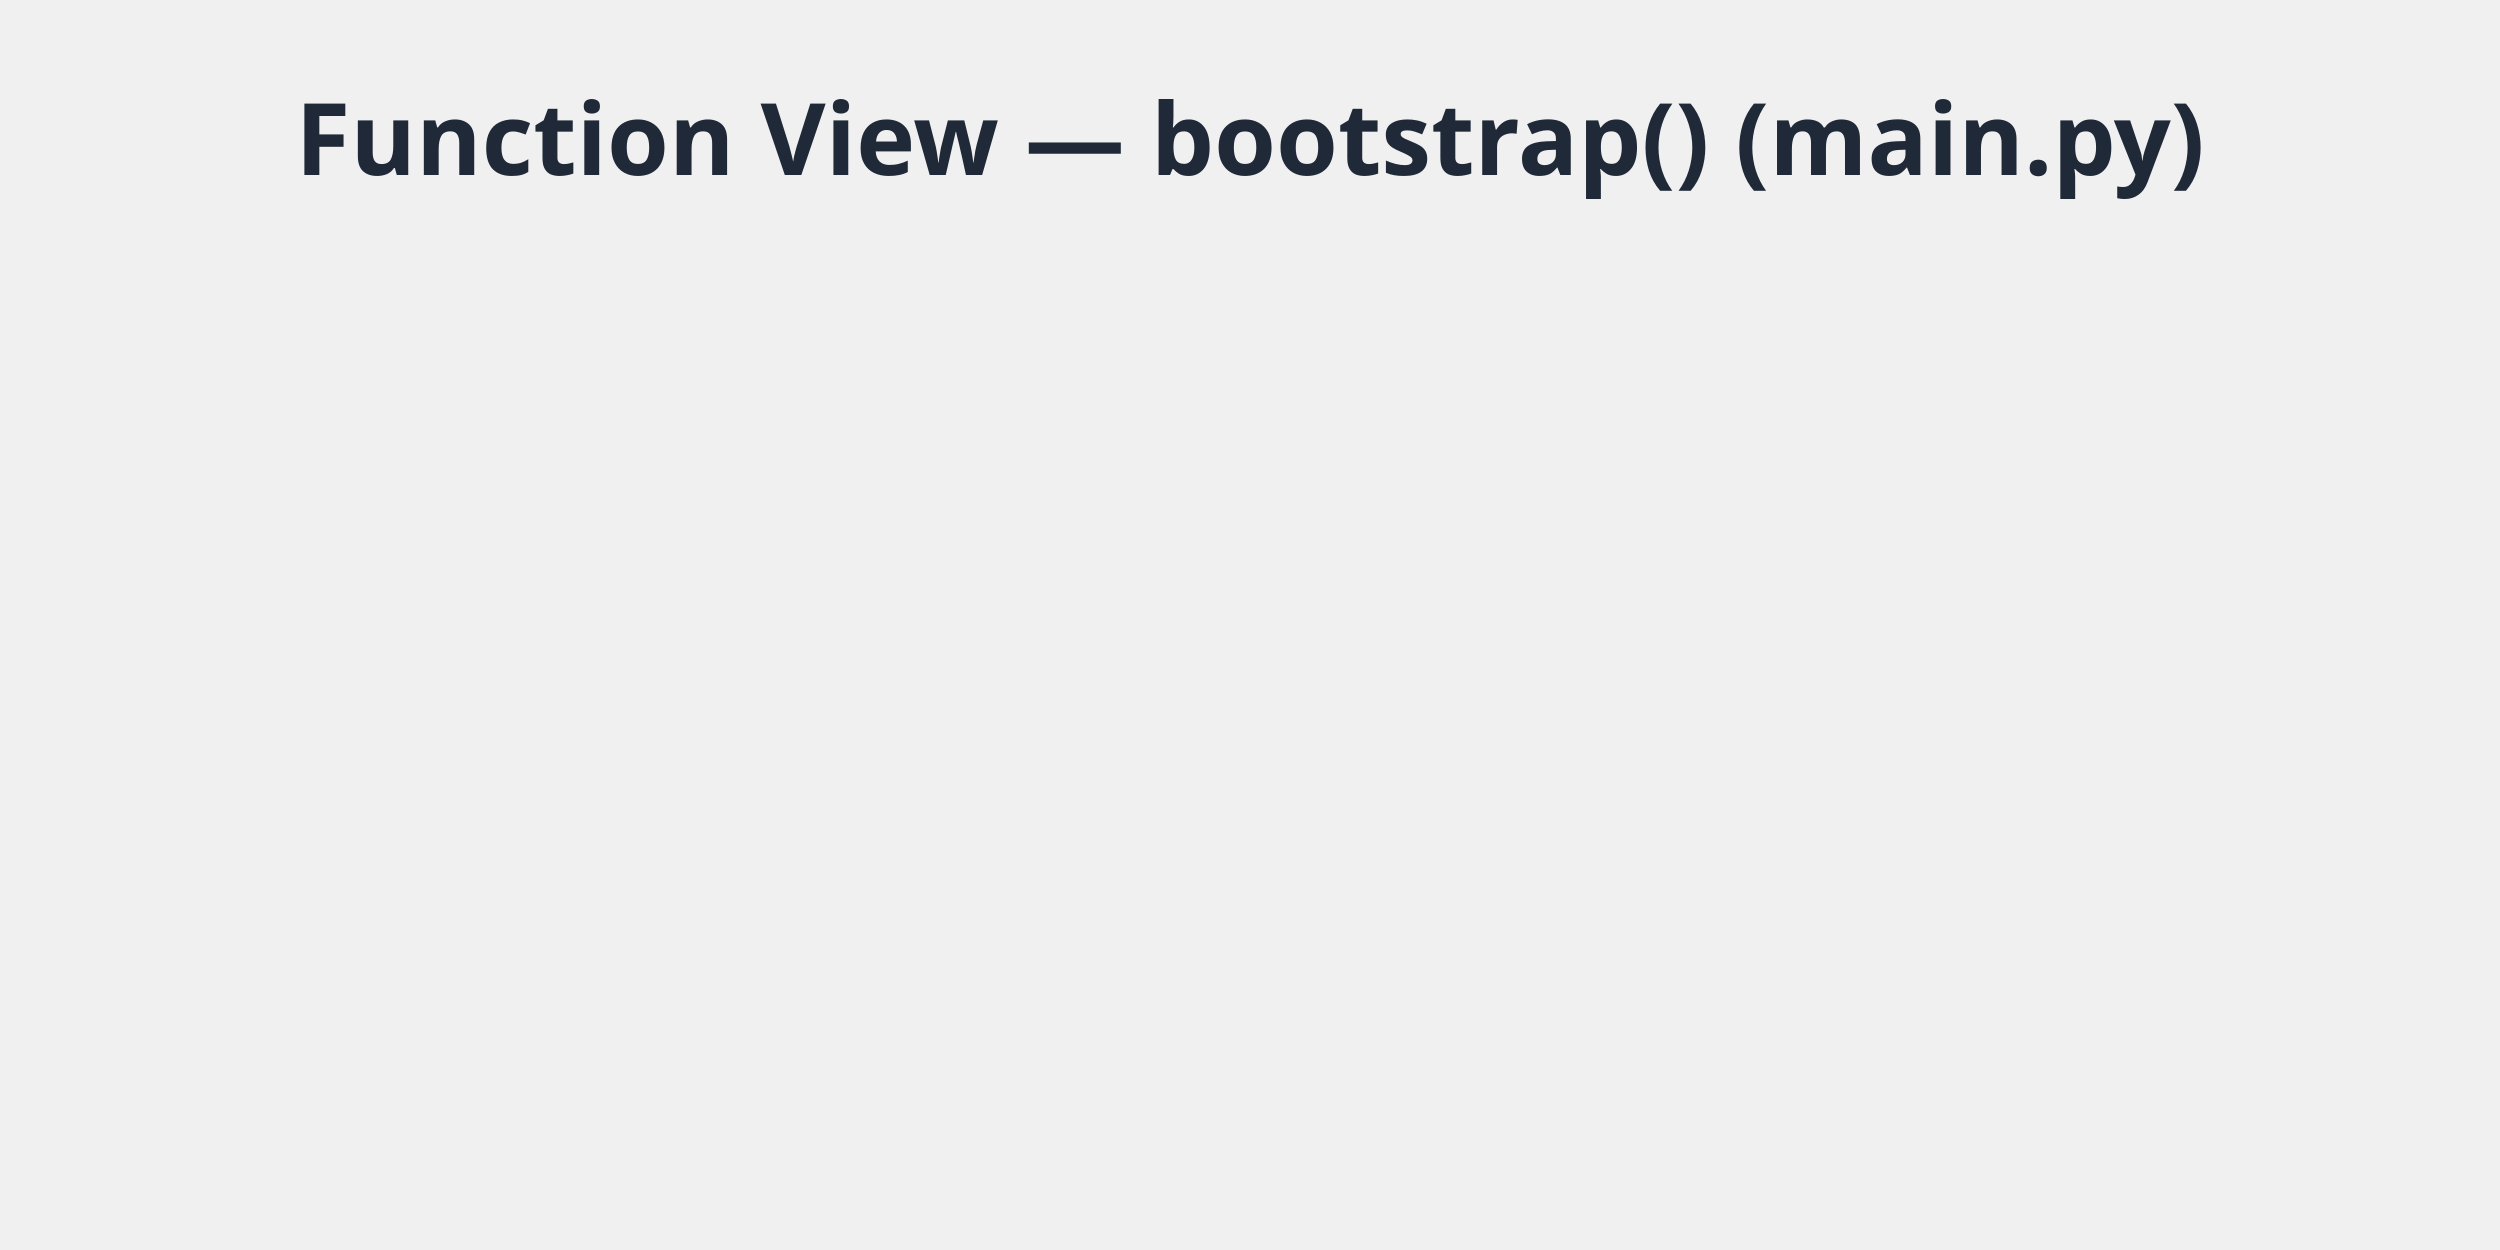
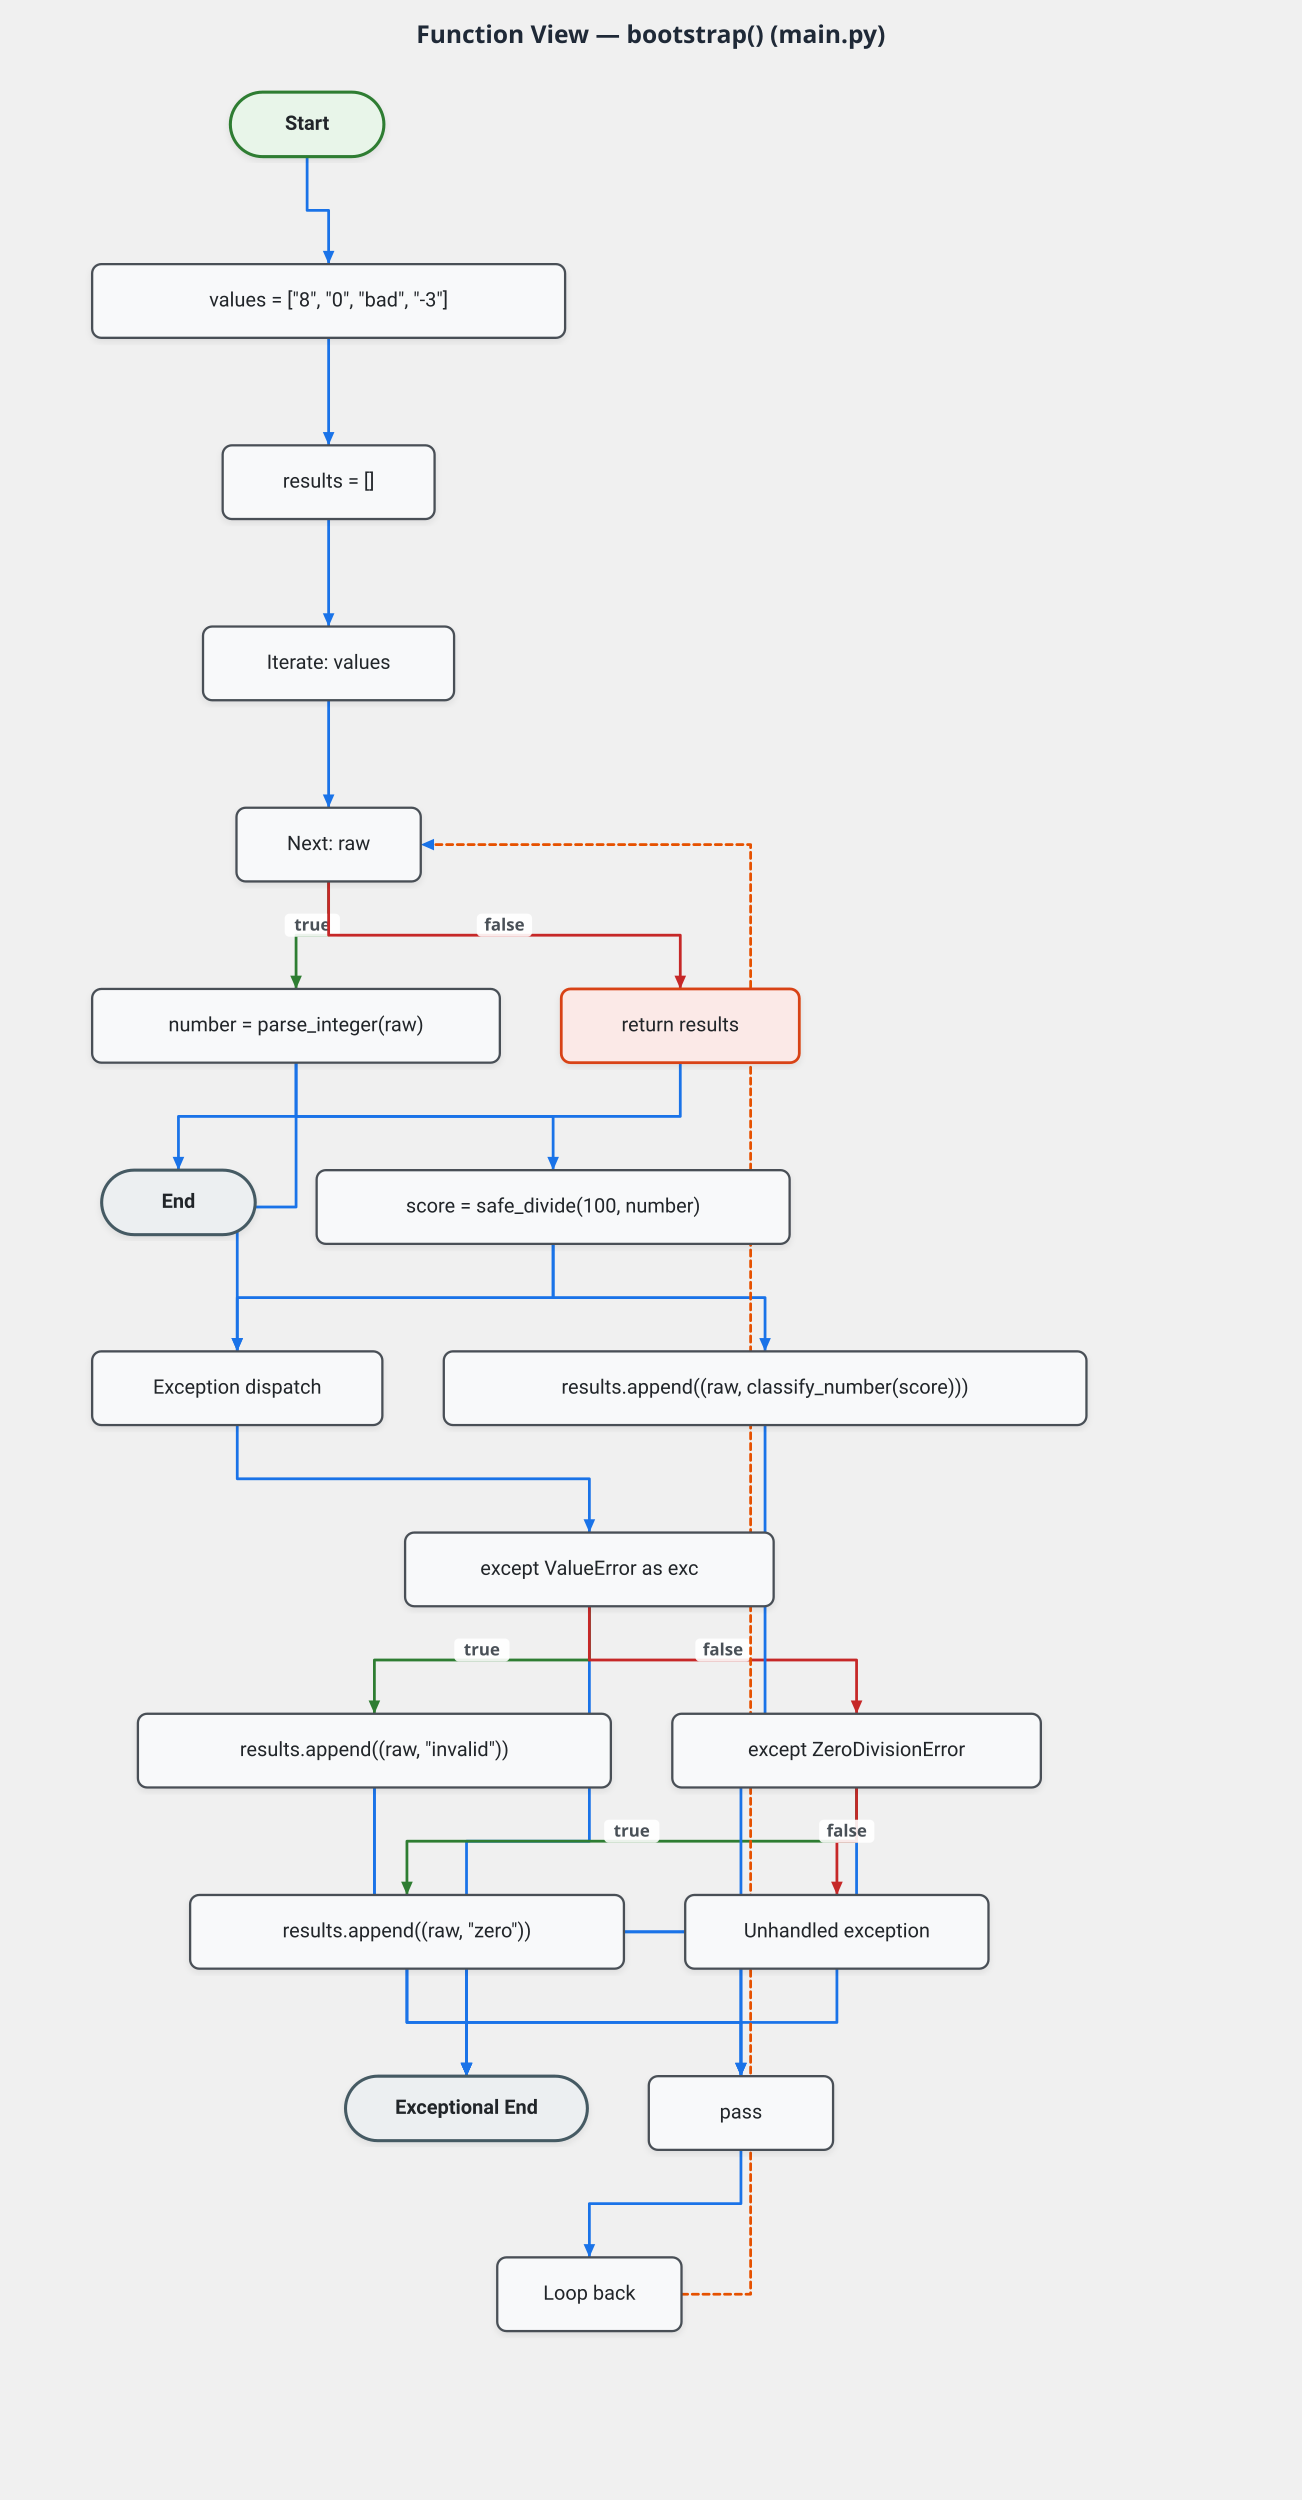
- <svg xmlns="http://www.w3.org/2000/svg" viewBox="0 0 400.0 200.0" width="400.0" height="200.0" class="flowbridge-diagram">
+ <svg xmlns="http://www.w3.org/2000/svg" viewBox="0 0 847.5 1628.0" width="847.5" height="1628.0" class="flowbridge-diagram">
  <defs>
    <marker id="arrow" viewBox="0 0 10 10" refX="8" refY="5" markerWidth="6" markerHeight="6" orient="auto-start-reverse">
      <path d="M 0 1.5 L 8 5 L 0 8.5 z" fill="#1a73e8" />
    </marker>
    <marker id="arrow-true" viewBox="0 0 10 10" refX="8" refY="5" markerWidth="6" markerHeight="6" orient="auto-start-reverse">
      <path d="M 0 1.5 L 8 5 L 0 8.5 z" fill="#2e7d32" />
    </marker>
    <marker id="arrow-false" viewBox="0 0 10 10" refX="8" refY="5" markerWidth="6" markerHeight="6" orient="auto-start-reverse">
      <path d="M 0 1.5 L 8 5 L 0 8.5 z" fill="#c62828" />
    </marker>
    <filter id="nodeShadow" x="-5%" y="-5%" width="110%" height="115%">
      <feDropShadow dx="0" dy="2" stdDeviation="2" flood-opacity="0.08" />
    </filter>
  </defs>
  <style>
    .node-text { font-family: -apple-system, BlinkMacSystemFont, "Segoe UI", Roboto, monospace; font-size: 13px; text-anchor: middle; dominant-baseline: middle; fill: #212529; }
    .node-subtext { font-family: sans-serif; font-size: 11px; fill: #6c757d; text-anchor: middle; }
    .edge-line { fill: none; stroke: #1a73e8; stroke-width: 1.8; stroke-linecap: round; stroke-linejoin: round; }
    .edge-true { stroke: #2e7d32; }
    .edge-false { stroke: #c62828; }
    .edge-back { stroke: #e65100; stroke-dasharray: 4,3; }
    .edge-label { font-family: sans-serif; font-size: 11px; font-weight: 600; fill: #495057; text-anchor: middle; }
    .clickable { cursor: pointer; transition: transform 0.15s, filter 0.15s; }
    .clickable:hover { filter: brightness(0.95); }
  </style>
-   <text x="200.0" y="28" font-family="sans-serif" font-size="16" font-weight="bold" text-anchor="middle" fill="#1f2937">Function View — bootstrap() (main.py)</text>
+   <text x="423.8" y="28" font-family="sans-serif" font-size="16" font-weight="bold" text-anchor="middle" fill="#1f2937">Function View — bootstrap() (main.py)</text>
+   <path d="M 200.0 102.0 L 200.0 137.0 L 214.0 137.0 L 214.0 172.0" class="edge-line" marker-end="url(#arrow)" />
+   <path d="M 214.0 220.0 L 214.0 290.0" class="edge-line" marker-end="url(#arrow)" />
+   <path d="M 214.0 338.0 L 214.0 408.0" class="edge-line" marker-end="url(#arrow)" />
+   <path d="M 214.0 456.0 L 214.0 526.0" class="edge-line" marker-end="url(#arrow)" />
+   <path d="M 214.0 574.0 L 214.0 609.0 L 192.8 609.0 L 192.8 644.0" class="edge-line edge-true" marker-end="url(#arrow-true)" />
+   <rect x="185.4" y="595.0" width="36" height="15" fill="#ffffff" rx="3" opacity="0.9" />
+   <text x="203.4" y="606.0" class="edge-label">true</text>
+   <path d="M 192.8 692.0 L 192.8 786.0 L 154.5 786.0 L 154.5 880.0" class="edge-line" marker-end="url(#arrow)" />
+   <path d="M 154.5 928.0 L 154.5 963.0 L 383.8 963.0 L 383.8 998.0" class="edge-line" marker-end="url(#arrow)" />
+   <path d="M 383.8 1046.0 L 383.8 1199.0 L 303.8 1199.0 L 303.8 1352.0" class="edge-line" marker-end="url(#arrow)" />
+   <path d="M 383.8 1046.0 L 383.8 1081.0 L 243.8 1081.0 L 243.8 1116.0" class="edge-line edge-true" marker-end="url(#arrow-true)" />
+   <rect x="295.8" y="1067.0" width="36" height="15" fill="#ffffff" rx="3" opacity="0.9" />
+   <text x="313.8" y="1078.0" class="edge-label">true</text>
+   <path d="M 243.8 1164.0 L 243.8 1258.0 L 303.8 1258.0 L 303.8 1352.0" class="edge-line" marker-end="url(#arrow)" />
+   <path d="M 243.8 1164.0 L 243.8 1258.0 L 482.5 1258.0 L 482.5 1352.0" class="edge-line" marker-end="url(#arrow)" />
+   <path d="M 482.5 1400.0 L 482.5 1435.0 L 383.8 1435.0 L 383.8 1470.0" class="edge-line" marker-end="url(#arrow)" />
+   <path d="M 383.8 1046.0 L 383.8 1081.0 L 557.8 1081.0 L 557.8 1116.0" class="edge-line edge-false" marker-end="url(#arrow-false)" />
+   <rect x="452.8" y="1067.0" width="36" height="15" fill="#ffffff" rx="3" opacity="0.9" />
+   <text x="470.8" y="1078.0" class="edge-label">false</text>
+   <path d="M 557.8 1164.0 L 557.8 1258.0 L 303.8 1258.0 L 303.8 1352.0" class="edge-line" marker-end="url(#arrow)" />
+   <path d="M 557.8 1164.0 L 557.8 1199.0 L 265.0 1199.0 L 265.0 1234.0" class="edge-line edge-true" marker-end="url(#arrow-true)" />
+   <rect x="393.4" y="1185.0" width="36" height="15" fill="#ffffff" rx="3" opacity="0.9" />
+   <text x="411.4" y="1196.0" class="edge-label">true</text>
+   <path d="M 265.0 1282.0 L 265.0 1317.0 L 303.8 1317.0 L 303.8 1352.0" class="edge-line" marker-end="url(#arrow)" />
+   <path d="M 265.0 1282.0 L 265.0 1317.0 L 482.5 1317.0 L 482.5 1352.0" class="edge-line" marker-end="url(#arrow)" />
+   <path d="M 557.8 1164.0 L 557.8 1199.0 L 545.0 1199.0 L 545.0 1234.0" class="edge-line edge-false" marker-end="url(#arrow-false)" />
+   <rect x="533.4" y="1185.0" width="36" height="15" fill="#ffffff" rx="3" opacity="0.9" />
+   <text x="551.4" y="1196.0" class="edge-label">false</text>
+   <path d="M 545.0 1282.0 L 545.0 1317.0 L 303.8 1317.0 L 303.8 1352.0" class="edge-line" marker-end="url(#arrow)" />
+   <path d="M 192.8 692.0 L 192.8 727.0 L 360.2 727.0 L 360.2 762.0" class="edge-line" marker-end="url(#arrow)" />
+   <path d="M 360.2 810.0 L 360.2 845.0 L 154.5 845.0 L 154.5 880.0" class="edge-line" marker-end="url(#arrow)" />
+   <path d="M 360.2 810.0 L 360.2 845.0 L 498.2 845.0 L 498.2 880.0" class="edge-line" marker-end="url(#arrow)" />
+   <path d="M 498.2 928.0 L 498.2 1140.0 L 482.5 1140.0 L 482.5 1352.0" class="edge-line" marker-end="url(#arrow)" />
+   <path d="M 214.0 574.0 L 214.0 609.0 L 443.0 609.0 L 443.0 644.0" class="edge-line edge-false" marker-end="url(#arrow-false)" />
+   <rect x="310.5" y="595.0" width="36" height="15" fill="#ffffff" rx="3" opacity="0.9" />
+   <text x="328.5" y="606.0" class="edge-label">false</text>
+   <path d="M 443.0 692.0 L 443.0 727.0 L 116.2 727.0 L 116.2 762.0" class="edge-line" marker-end="url(#arrow)" />
+   <path d="M 443.8 1494.0 L 488.8 1494.0 L 488.8 550.0 L 274.0 550.0" class="edge-line edge-back" marker-end="url(#arrow)" />
+   <g id="fb1_WyIxZDQ4MmZiZS05Y2M2LTRhYzItOWFhOS03MGZhZTg5OTMzMGQiLDEsIm5vZGUiLCJmYjFfV3lJeFpEUTRNbVppWlMwNVkyTTJMVFJoWXpJdE9XRmhPUzAzTUdaaFpUZzVPVE16TUdRaUxERXNJbWR5WVhCb0lpd2lablZ1WTNScGIyNGlMQ0l4Tm1aaFlqUTJZaTB4WkdZM0xUUTVNV010WWpkbFpDMDVOVFpqTWpoaU5qZGpNbU1pTERFeExEQXNJbUp2YjNSemRISmhjQ0pkIiwwXQ" data-node-id="fb1_WyIxZDQ4MmZiZS05Y2M2LTRhYzItOWFhOS03MGZhZTg5OTMzMGQiLDEsIm5vZGUiLCJmYjFfV3lJeFpEUTRNbVppWlMwNVkyTTJMVFJoWXpJdE9XRmhPUzAzTUdaaFpUZzVPVE16TUdRaUxERXNJbWR5WVhCb0lpd2lablZ1WTNScGIyNGlMQ0l4Tm1aaFlqUTJZaTB4WkdZM0xUUTVNV010WWpkbFpDMDVOVFpqTWpoaU5qZGpNbU1pTERFeExEQXNJbUp2YjNSemRISmhjQ0pkIiwwXQ">
+     <rect x="150.0" y="60.0" width="100.0" height="42.0" rx="21.0" fill="#e8f5e9" stroke="#2e7d32" stroke-width="2" filter="url(#nodeShadow)" />
+     <text x="200.0" y="81.0" class="node-text" fill="#1b5e20" font-weight="600">Start</text>
+   </g>
+   <g id="fb1_WyIxZDQ4MmZiZS05Y2M2LTRhYzItOWFhOS03MGZhZTg5OTMzMGQiLDEsIm5vZGUiLCJmYjFfV3lJeFpEUTRNbVppWlMwNVkyTTJMVFJoWXpJdE9XRmhPUzAzTUdaaFpUZzVPVE16TUdRaUxERXNJbWR5WVhCb0lpd2lablZ1WTNScGIyNGlMQ0l4Tm1aaFlqUTJZaTB4WkdZM0xUUTVNV010WWpkbFpDMDVOVFpqTWpoaU5qZGpNbU1pTERFeExEQXNJbUp2YjNSemRISmhjQ0pkIiwxXQ" data-node-id="fb1_WyIxZDQ4MmZiZS05Y2M2LTRhYzItOWFhOS03MGZhZTg5OTMzMGQiLDEsIm5vZGUiLCJmYjFfV3lJeFpEUTRNbVppWlMwNVkyTTJMVFJoWXpJdE9XRmhPUzAzTUdaaFpUZzVPVE16TUdRaUxERXNJbWR5WVhCb0lpd2lablZ1WTNScGIyNGlMQ0l4Tm1aaFlqUTJZaTB4WkdZM0xUUTVNV010WWpkbFpDMDVOVFpqTWpoaU5qZGpNbU1pTERFeExEQXNJbUp2YjNSemRISmhjQ0pkIiwxXQ">
+     <rect x="66.2" y="762.0" width="100.0" height="42.0" rx="21.0" fill="#eceff1" stroke="#455a64" stroke-width="2" filter="url(#nodeShadow)" />
+     <text x="116.2" y="783.0" class="node-text" fill="#263238" font-weight="600">End</text>
+   </g>
+   <g id="fb1_WyIxZDQ4MmZiZS05Y2M2LTRhYzItOWFhOS03MGZhZTg5OTMzMGQiLDEsIm5vZGUiLCJmYjFfV3lJeFpEUTRNbVppWlMwNVkyTTJMVFJoWXpJdE9XRmhPUzAzTUdaaFpUZzVPVE16TUdRaUxERXNJbWR5WVhCb0lpd2lablZ1WTNScGIyNGlMQ0l4Tm1aaFlqUTJZaTB4WkdZM0xUUTVNV010WWpkbFpDMDVOVFpqTWpoaU5qZGpNbU1pTERFeExEQXNJbUp2YjNSemRISmhjQ0pkIiwyXQ" data-node-id="fb1_WyIxZDQ4MmZiZS05Y2M2LTRhYzItOWFhOS03MGZhZTg5OTMzMGQiLDEsIm5vZGUiLCJmYjFfV3lJeFpEUTRNbVppWlMwNVkyTTJMVFJoWXpJdE9XRmhPUzAzTUdaaFpUZzVPVE16TUdRaUxERXNJbWR5WVhCb0lpd2lablZ1WTNScGIyNGlMQ0l4Tm1aaFlqUTJZaTB4WkdZM0xUUTVNV010WWpkbFpDMDVOVFpqTWpoaU5qZGpNbU1pTERFeExEQXNJbUp2YjNSemRISmhjQ0pkIiwyXQ" data-file-id="16fab46b-1df7-491c-b7ed-956c28b67c2c" data-start-line="12" data-end-line="12">
+     <rect x="60.0" y="172.0" width="308.0" height="48.0" rx="6" fill="#f8f9fa" stroke="#495057" stroke-width="1.5" filter="url(#nodeShadow)" />
+     <text x="214.0" y="196.0" class="node-text">values = ["8", "0", "bad", "-3"]</text>
+   </g>
+   <g id="fb1_WyIxZDQ4MmZiZS05Y2M2LTRhYzItOWFhOS03MGZhZTg5OTMzMGQiLDEsIm5vZGUiLCJmYjFfV3lJeFpEUTRNbVppWlMwNVkyTTJMVFJoWXpJdE9XRmhPUzAzTUdaaFpUZzVPVE16TUdRaUxERXNJbWR5WVhCb0lpd2lablZ1WTNScGIyNGlMQ0l4Tm1aaFlqUTJZaTB4WkdZM0xUUTVNV010WWpkbFpDMDVOVFpqTWpoaU5qZGpNbU1pTERFeExEQXNJbUp2YjNSemRISmhjQ0pkIiwzXQ" data-node-id="fb1_WyIxZDQ4MmZiZS05Y2M2LTRhYzItOWFhOS03MGZhZTg5OTMzMGQiLDEsIm5vZGUiLCJmYjFfV3lJeFpEUTRNbVppWlMwNVkyTTJMVFJoWXpJdE9XRmhPUzAzTUdaaFpUZzVPVE16TUdRaUxERXNJbWR5WVhCb0lpd2lablZ1WTNScGIyNGlMQ0l4Tm1aaFlqUTJZaTB4WkdZM0xUUTVNV010WWpkbFpDMDVOVFpqTWpoaU5qZGpNbU1pTERFeExEQXNJbUp2YjNSemRISmhjQ0pkIiwzXQ" data-file-id="16fab46b-1df7-491c-b7ed-956c28b67c2c" data-start-line="13" data-end-line="13">
+     <rect x="145.0" y="290.0" width="138.0" height="48.0" rx="6" fill="#f8f9fa" stroke="#495057" stroke-width="1.5" filter="url(#nodeShadow)" />
+     <text x="214.0" y="314.0" class="node-text">results = []</text>
+   </g>
+   <g id="fb1_WyIxZDQ4MmZiZS05Y2M2LTRhYzItOWFhOS03MGZhZTg5OTMzMGQiLDEsIm5vZGUiLCJmYjFfV3lJeFpEUTRNbVppWlMwNVkyTTJMVFJoWXpJdE9XRmhPUzAzTUdaaFpUZzVPVE16TUdRaUxERXNJbWR5WVhCb0lpd2lablZ1WTNScGIyNGlMQ0l4Tm1aaFlqUTJZaTB4WkdZM0xUUTVNV010WWpkbFpDMDVOVFpqTWpoaU5qZGpNbU1pTERFeExEQXNJbUp2YjNSemRISmhjQ0pkIiw0XQ" data-node-id="fb1_WyIxZDQ4MmZiZS05Y2M2LTRhYzItOWFhOS03MGZhZTg5OTMzMGQiLDEsIm5vZGUiLCJmYjFfV3lJeFpEUTRNbVppWlMwNVkyTTJMVFJoWXpJdE9XRmhPUzAzTUdaaFpUZzVPVE16TUdRaUxERXNJbWR5WVhCb0lpd2lablZ1WTNScGIyNGlMQ0l4Tm1aaFlqUTJZaTB4WkdZM0xUUTVNV010WWpkbFpDMDVOVFpqTWpoaU5qZGpNbU1pTERFeExEQXNJbUp2YjNSemRISmhjQ0pkIiw0XQ" data-file-id="16fab46b-1df7-491c-b7ed-956c28b67c2c" data-start-line="14" data-end-line="14">
+     <rect x="132.2" y="408.0" width="163.5" height="48.0" rx="6" fill="#f8f9fa" stroke="#495057" stroke-width="1.5" filter="url(#nodeShadow)" />
+     <text x="214.0" y="432.0" class="node-text">Iterate: values</text>
+   </g>
+   <g id="fb1_WyIxZDQ4MmZiZS05Y2M2LTRhYzItOWFhOS03MGZhZTg5OTMzMGQiLDEsIm5vZGUiLCJmYjFfV3lJeFpEUTRNbVppWlMwNVkyTTJMVFJoWXpJdE9XRmhPUzAzTUdaaFpUZzVPVE16TUdRaUxERXNJbWR5WVhCb0lpd2lablZ1WTNScGIyNGlMQ0l4Tm1aaFlqUTJZaTB4WkdZM0xUUTVNV010WWpkbFpDMDVOVFpqTWpoaU5qZGpNbU1pTERFeExEQXNJbUp2YjNSemRISmhjQ0pkIiw1XQ" data-node-id="fb1_WyIxZDQ4MmZiZS05Y2M2LTRhYzItOWFhOS03MGZhZTg5OTMzMGQiLDEsIm5vZGUiLCJmYjFfV3lJeFpEUTRNbVppWlMwNVkyTTJMVFJoWXpJdE9XRmhPUzAzTUdaaFpUZzVPVE16TUdRaUxERXNJbWR5WVhCb0lpd2lablZ1WTNScGIyNGlMQ0l4Tm1aaFlqUTJZaTB4WkdZM0xUUTVNV010WWpkbFpDMDVOVFpqTWpoaU5qZGpNbU1pTERFeExEQXNJbUp2YjNSemRISmhjQ0pkIiw1XQ" data-file-id="16fab46b-1df7-491c-b7ed-956c28b67c2c" data-start-line="14" data-end-line="14">
+     <rect x="154.0" y="526.0" width="120.0" height="48.0" rx="6" fill="#f8f9fa" stroke="#495057" stroke-width="1.5" filter="url(#nodeShadow)" />
+     <text x="214.0" y="550.0" class="node-text">Next: raw</text>
+   </g>
+   <g id="fb1_WyIxZDQ4MmZiZS05Y2M2LTRhYzItOWFhOS03MGZhZTg5OTMzMGQiLDEsIm5vZGUiLCJmYjFfV3lJeFpEUTRNbVppWlMwNVkyTTJMVFJoWXpJdE9XRmhPUzAzTUdaaFpUZzVPVE16TUdRaUxERXNJbWR5WVhCb0lpd2lablZ1WTNScGIyNGlMQ0l4Tm1aaFlqUTJZaTB4WkdZM0xUUTVNV010WWpkbFpDMDVOVFpqTWpoaU5qZGpNbU1pTERFeExEQXNJbUp2YjNSemRISmhjQ0pkIiw2XQ" data-node-id="fb1_WyIxZDQ4MmZiZS05Y2M2LTRhYzItOWFhOS03MGZhZTg5OTMzMGQiLDEsIm5vZGUiLCJmYjFfV3lJeFpEUTRNbVppWlMwNVkyTTJMVFJoWXpJdE9XRmhPUzAzTUdaaFpUZzVPVE16TUdRaUxERXNJbWR5WVhCb0lpd2lablZ1WTNScGIyNGlMQ0l4Tm1aaFlqUTJZaTB4WkdZM0xUUTVNV010WWpkbFpDMDVOVFpqTWpoaU5qZGpNbU1pTERFeExEQXNJbUp2YjNSemRISmhjQ0pkIiw2XQ">
+     <rect x="60.0" y="880.0" width="189.0" height="48.0" rx="6" fill="#f8f9fa" stroke="#495057" stroke-width="1.5" filter="url(#nodeShadow)" />
+     <text x="154.5" y="904.0" class="node-text">Exception dispatch</text>
+   </g>
+   <g id="fb1_WyIxZDQ4MmZiZS05Y2M2LTRhYzItOWFhOS03MGZhZTg5OTMzMGQiLDEsIm5vZGUiLCJmYjFfV3lJeFpEUTRNbVppWlMwNVkyTTJMVFJoWXpJdE9XRmhPUzAzTUdaaFpUZzVPVE16TUdRaUxERXNJbWR5WVhCb0lpd2lablZ1WTNScGIyNGlMQ0l4Tm1aaFlqUTJZaTB4WkdZM0xUUTVNV010WWpkbFpDMDVOVFpqTWpoaU5qZGpNbU1pTERFeExEQXNJbUp2YjNSemRISmhjQ0pkIiw3XQ" data-node-id="fb1_WyIxZDQ4MmZiZS05Y2M2LTRhYzItOWFhOS03MGZhZTg5OTMzMGQiLDEsIm5vZGUiLCJmYjFfV3lJeFpEUTRNbVppWlMwNVkyTTJMVFJoWXpJdE9XRmhPUzAzTUdaaFpUZzVPVE16TUdRaUxERXNJbWR5WVhCb0lpd2lablZ1WTNScGIyNGlMQ0l4Tm1aaFlqUTJZaTB4WkdZM0xUUTVNV010WWpkbFpDMDVOVFpqTWpoaU5qZGpNbU1pTERFeExEQXNJbUp2YjNSemRISmhjQ0pkIiw3XQ" data-file-id="16fab46b-1df7-491c-b7ed-956c28b67c2c" data-start-line="16" data-end-line="16">
+     <rect x="60.0" y="644.0" width="265.5" height="48.0" rx="6" fill="#f8f9fa" stroke="#495057" stroke-width="1.5" filter="url(#nodeShadow)" />
+     <text x="192.8" y="668.0" class="node-text">number = parse_integer(raw)</text>
+   </g>
+   <g id="fb1_WyIxZDQ4MmZiZS05Y2M2LTRhYzItOWFhOS03MGZhZTg5OTMzMGQiLDEsIm5vZGUiLCJmYjFfV3lJeFpEUTRNbVppWlMwNVkyTTJMVFJoWXpJdE9XRmhPUzAzTUdaaFpUZzVPVE16TUdRaUxERXNJbWR5WVhCb0lpd2lablZ1WTNScGIyNGlMQ0l4Tm1aaFlqUTJZaTB4WkdZM0xUUTVNV010WWpkbFpDMDVOVFpqTWpoaU5qZGpNbU1pTERFeExEQXNJbUp2YjNSemRISmhjQ0pkIiw4XQ" data-node-id="fb1_WyIxZDQ4MmZiZS05Y2M2LTRhYzItOWFhOS03MGZhZTg5OTMzMGQiLDEsIm5vZGUiLCJmYjFfV3lJeFpEUTRNbVppWlMwNVkyTTJMVFJoWXpJdE9XRmhPUzAzTUdaaFpUZzVPVE16TUdRaUxERXNJbWR5WVhCb0lpd2lablZ1WTNScGIyNGlMQ0l4Tm1aaFlqUTJZaTB4WkdZM0xUUTVNV010WWpkbFpDMDVOVFpqTWpoaU5qZGpNbU1pTERFeExEQXNJbUp2YjNSemRISmhjQ0pkIiw4XQ" data-file-id="16fab46b-1df7-491c-b7ed-956c28b67c2c" data-start-line="17" data-end-line="17">
+     <rect x="206.2" y="762.0" width="308.0" height="48.0" rx="6" fill="#f8f9fa" stroke="#495057" stroke-width="1.5" filter="url(#nodeShadow)" />
+     <text x="360.2" y="786.0" class="node-text">score = safe_divide(100, number)</text>
+   </g>
+   <g id="fb1_WyIxZDQ4MmZiZS05Y2M2LTRhYzItOWFhOS03MGZhZTg5OTMzMGQiLDEsIm5vZGUiLCJmYjFfV3lJeFpEUTRNbVppWlMwNVkyTTJMVFJoWXpJdE9XRmhPUzAzTUdaaFpUZzVPVE16TUdRaUxERXNJbWR5WVhCb0lpd2lablZ1WTNScGIyNGlMQ0l4Tm1aaFlqUTJZaTB4WkdZM0xUUTVNV010WWpkbFpDMDVOVFpqTWpoaU5qZGpNbU1pTERFeExEQXNJbUp2YjNSemRISmhjQ0pkIiw5XQ" data-node-id="fb1_WyIxZDQ4MmZiZS05Y2M2LTRhYzItOWFhOS03MGZhZTg5OTMzMGQiLDEsIm5vZGUiLCJmYjFfV3lJeFpEUTRNbVppWlMwNVkyTTJMVFJoWXpJdE9XRmhPUzAzTUdaaFpUZzVPVE16TUdRaUxERXNJbWR5WVhCb0lpd2lablZ1WTNScGIyNGlMQ0l4Tm1aaFlqUTJZaTB4WkdZM0xUUTVNV010WWpkbFpDMDVOVFpqTWpoaU5qZGpNbU1pTERFeExEQXNJbUp2YjNSemRISmhjQ0pkIiw5XQ" data-file-id="16fab46b-1df7-491c-b7ed-956c28b67c2c" data-start-line="18" data-end-line="19">
+     <rect x="263.8" y="998.0" width="240.0" height="48.0" rx="6" fill="#f8f9fa" stroke="#495057" stroke-width="1.5" filter="url(#nodeShadow)" />
+     <text x="383.8" y="1022.0" class="node-text">except ValueError as exc</text>
+   </g>
+   <g id="fb1_WyIxZDQ4MmZiZS05Y2M2LTRhYzItOWFhOS03MGZhZTg5OTMzMGQiLDEsIm5vZGUiLCJmYjFfV3lJeFpEUTRNbVppWlMwNVkyTTJMVFJoWXpJdE9XRmhPUzAzTUdaaFpUZzVPVE16TUdRaUxERXNJbWR5WVhCb0lpd2lablZ1WTNScGIyNGlMQ0l4Tm1aaFlqUTJZaTB4WkdZM0xUUTVNV010WWpkbFpDMDVOVFpqTWpoaU5qZGpNbU1pTERFeExEQXNJbUp2YjNSemRISmhjQ0pkIiwxMF0" data-node-id="fb1_WyIxZDQ4MmZiZS05Y2M2LTRhYzItOWFhOS03MGZhZTg5OTMzMGQiLDEsIm5vZGUiLCJmYjFfV3lJeFpEUTRNbVppWlMwNVkyTTJMVFJoWXpJdE9XRmhPUzAzTUdaaFpUZzVPVE16TUdRaUxERXNJbWR5WVhCb0lpd2lablZ1WTNScGIyNGlMQ0l4Tm1aaFlqUTJZaTB4WkdZM0xUUTVNV010WWpkbFpDMDVOVFpqTWpoaU5qZGpNbU1pTERFeExEQXNJbUp2YjNSemRISmhjQ0pkIiwxMF0">
+     <rect x="225.0" y="1352.0" width="157.5" height="42.0" rx="21.0" fill="#eceff1" stroke="#455a64" stroke-width="2" filter="url(#nodeShadow)" />
+     <text x="303.8" y="1373.0" class="node-text" fill="#263238" font-weight="600">Exceptional End</text>
+   </g>
+   <g id="fb1_WyIxZDQ4MmZiZS05Y2M2LTRhYzItOWFhOS03MGZhZTg5OTMzMGQiLDEsIm5vZGUiLCJmYjFfV3lJeFpEUTRNbVppWlMwNVkyTTJMVFJoWXpJdE9XRmhPUzAzTUdaaFpUZzVPVE16TUdRaUxERXNJbWR5WVhCb0lpd2lablZ1WTNScGIyNGlMQ0l4Tm1aaFlqUTJZaTB4WkdZM0xUUTVNV010WWpkbFpDMDVOVFpqTWpoaU5qZGpNbU1pTERFeExEQXNJbUp2YjNSemRISmhjQ0pkIiwxMV0" data-node-id="fb1_WyIxZDQ4MmZiZS05Y2M2LTRhYzItOWFhOS03MGZhZTg5OTMzMGQiLDEsIm5vZGUiLCJmYjFfV3lJeFpEUTRNbVppWlMwNVkyTTJMVFJoWXpJdE9XRmhPUzAzTUdaaFpUZzVPVE16TUdRaUxERXNJbWR5WVhCb0lpd2lablZ1WTNScGIyNGlMQ0l4Tm1aaFlqUTJZaTB4WkdZM0xUUTVNV010WWpkbFpDMDVOVFpqTWpoaU5qZGpNbU1pTERFeExEQXNJbUp2YjNSemRISmhjQ0pkIiwxMV0" data-file-id="16fab46b-1df7-491c-b7ed-956c28b67c2c" data-start-line="19" data-end-line="19">
+     <rect x="89.8" y="1116.0" width="308.0" height="48.0" rx="6" fill="#f8f9fa" stroke="#495057" stroke-width="1.5" filter="url(#nodeShadow)" />
+     <text x="243.8" y="1140.0" class="node-text">results.append((raw, "invalid"))</text>
+   </g>
+   <g id="fb1_WyIxZDQ4MmZiZS05Y2M2LTRhYzItOWFhOS03MGZhZTg5OTMzMGQiLDEsIm5vZGUiLCJmYjFfV3lJeFpEUTRNbVppWlMwNVkyTTJMVFJoWXpJdE9XRmhPUzAzTUdaaFpUZzVPVE16TUdRaUxERXNJbWR5WVhCb0lpd2lablZ1WTNScGIyNGlMQ0l4Tm1aaFlqUTJZaTB4WkdZM0xUUTVNV010WWpkbFpDMDVOVFpqTWpoaU5qZGpNbU1pTERFeExEQXNJbUp2YjNSemRISmhjQ0pkIiwxMl0" data-node-id="fb1_WyIxZDQ4MmZiZS05Y2M2LTRhYzItOWFhOS03MGZhZTg5OTMzMGQiLDEsIm5vZGUiLCJmYjFfV3lJeFpEUTRNbVppWlMwNVkyTTJMVFJoWXpJdE9XRmhPUzAzTUdaaFpUZzVPVE16TUdRaUxERXNJbWR5WVhCb0lpd2lablZ1WTNScGIyNGlMQ0l4Tm1aaFlqUTJZaTB4WkdZM0xUUTVNV010WWpkbFpDMDVOVFpqTWpoaU5qZGpNbU1pTERFeExEQXNJbUp2YjNSemRISmhjQ0pkIiwxMl0" data-file-id="16fab46b-1df7-491c-b7ed-956c28b67c2c" data-start-line="20" data-end-line="21">
+     <rect x="437.8" y="1116.0" width="240.0" height="48.0" rx="6" fill="#f8f9fa" stroke="#495057" stroke-width="1.5" filter="url(#nodeShadow)" />
+     <text x="557.8" y="1140.0" class="node-text">except ZeroDivisionError</text>
+   </g>
+   <g id="fb1_WyIxZDQ4MmZiZS05Y2M2LTRhYzItOWFhOS03MGZhZTg5OTMzMGQiLDEsIm5vZGUiLCJmYjFfV3lJeFpEUTRNbVppWlMwNVkyTTJMVFJoWXpJdE9XRmhPUzAzTUdaaFpUZzVPVE16TUdRaUxERXNJbWR5WVhCb0lpd2lablZ1WTNScGIyNGlMQ0l4Tm1aaFlqUTJZaTB4WkdZM0xUUTVNV010WWpkbFpDMDVOVFpqTWpoaU5qZGpNbU1pTERFeExEQXNJbUp2YjNSemRISmhjQ0pkIiwxM10" data-node-id="fb1_WyIxZDQ4MmZiZS05Y2M2LTRhYzItOWFhOS03MGZhZTg5OTMzMGQiLDEsIm5vZGUiLCJmYjFfV3lJeFpEUTRNbVppWlMwNVkyTTJMVFJoWXpJdE9XRmhPUzAzTUdaaFpUZzVPVE16TUdRaUxERXNJbWR5WVhCb0lpd2lablZ1WTNScGIyNGlMQ0l4Tm1aaFlqUTJZaTB4WkdZM0xUUTVNV010WWpkbFpDMDVOVFpqTWpoaU5qZGpNbU1pTERFeExEQXNJbUp2YjNSemRISmhjQ0pkIiwxM10" data-file-id="16fab46b-1df7-491c-b7ed-956c28b67c2c" data-start-line="21" data-end-line="21">
+     <rect x="123.8" y="1234.0" width="282.5" height="48.0" rx="6" fill="#f8f9fa" stroke="#495057" stroke-width="1.5" filter="url(#nodeShadow)" />
+     <text x="265.0" y="1258.0" class="node-text">results.append((raw, "zero"))</text>
+   </g>
+   <g id="fb1_WyIxZDQ4MmZiZS05Y2M2LTRhYzItOWFhOS03MGZhZTg5OTMzMGQiLDEsIm5vZGUiLCJmYjFfV3lJeFpEUTRNbVppWlMwNVkyTTJMVFJoWXpJdE9XRmhPUzAzTUdaaFpUZzVPVE16TUdRaUxERXNJbWR5WVhCb0lpd2lablZ1WTNScGIyNGlMQ0l4Tm1aaFlqUTJZaTB4WkdZM0xUUTVNV010WWpkbFpDMDVOVFpqTWpoaU5qZGpNbU1pTERFeExEQXNJbUp2YjNSemRISmhjQ0pkIiwxNF0" data-node-id="fb1_WyIxZDQ4MmZiZS05Y2M2LTRhYzItOWFhOS03MGZhZTg5OTMzMGQiLDEsIm5vZGUiLCJmYjFfV3lJeFpEUTRNbVppWlMwNVkyTTJMVFJoWXpJdE9XRmhPUzAzTUdaaFpUZzVPVE16TUdRaUxERXNJbWR5WVhCb0lpd2lablZ1WTNScGIyNGlMQ0l4Tm1aaFlqUTJZaTB4WkdZM0xUUTVNV010WWpkbFpDMDVOVFpqTWpoaU5qZGpNbU1pTERFeExEQXNJbUp2YjNSemRISmhjQ0pkIiwxNF0">
+     <rect x="446.2" y="1234.0" width="197.5" height="48.0" rx="6" fill="#f8f9fa" stroke="#495057" stroke-width="1.5" filter="url(#nodeShadow)" />
+     <text x="545.0" y="1258.0" class="node-text">Unhandled exception</text>
+   </g>
+   <g id="fb1_WyIxZDQ4MmZiZS05Y2M2LTRhYzItOWFhOS03MGZhZTg5OTMzMGQiLDEsIm5vZGUiLCJmYjFfV3lJeFpEUTRNbVppWlMwNVkyTTJMVFJoWXpJdE9XRmhPUzAzTUdaaFpUZzVPVE16TUdRaUxERXNJbWR5WVhCb0lpd2lablZ1WTNScGIyNGlMQ0l4Tm1aaFlqUTJZaTB4WkdZM0xUUTVNV010WWpkbFpDMDVOVFpqTWpoaU5qZGpNbU1pTERFeExEQXNJbUp2YjNSemRISmhjQ0pkIiwxNV0" data-node-id="fb1_WyIxZDQ4MmZiZS05Y2M2LTRhYzItOWFhOS03MGZhZTg5OTMzMGQiLDEsIm5vZGUiLCJmYjFfV3lJeFpEUTRNbVppWlMwNVkyTTJMVFJoWXpJdE9XRmhPUzAzTUdaaFpUZzVPVE16TUdRaUxERXNJbWR5WVhCb0lpd2lablZ1WTNScGIyNGlMQ0l4Tm1aaFlqUTJZaTB4WkdZM0xUUTVNV010WWpkbFpDMDVOVFpqTWpoaU5qZGpNbU1pTERFeExEQXNJbUp2YjNSemRISmhjQ0pkIiwxNV0" data-file-id="16fab46b-1df7-491c-b7ed-956c28b67c2c" data-start-line="23" data-end-line="23">
+     <rect x="289.0" y="880.0" width="418.5" height="48.0" rx="6" fill="#f8f9fa" stroke="#495057" stroke-width="1.5" filter="url(#nodeShadow)" />
+     <text x="498.2" y="904.0" class="node-text">results.append((raw, classify_number(score)))</text>
+   </g>
+   <g id="fb1_WyIxZDQ4MmZiZS05Y2M2LTRhYzItOWFhOS03MGZhZTg5OTMzMGQiLDEsIm5vZGUiLCJmYjFfV3lJeFpEUTRNbVppWlMwNVkyTTJMVFJoWXpJdE9XRmhPUzAzTUdaaFpUZzVPVE16TUdRaUxERXNJbWR5WVhCb0lpd2lablZ1WTNScGIyNGlMQ0l4Tm1aaFlqUTJZaTB4WkdZM0xUUTVNV010WWpkbFpDMDVOVFpqTWpoaU5qZGpNbU1pTERFeExEQXNJbUp2YjNSemRISmhjQ0pkIiwxNl0" data-node-id="fb1_WyIxZDQ4MmZiZS05Y2M2LTRhYzItOWFhOS03MGZhZTg5OTMzMGQiLDEsIm5vZGUiLCJmYjFfV3lJeFpEUTRNbVppWlMwNVkyTTJMVFJoWXpJdE9XRmhPUzAzTUdaaFpUZzVPVE16TUdRaUxERXNJbWR5WVhCb0lpd2lablZ1WTNScGIyNGlMQ0l4Tm1aaFlqUTJZaTB4WkdZM0xUUTVNV010WWpkbFpDMDVOVFpqTWpoaU5qZGpNbU1pTERFeExEQXNJbUp2YjNSemRISmhjQ0pkIiwxNl0" data-file-id="16fab46b-1df7-491c-b7ed-956c28b67c2c" data-start-line="25" data-end-line="25">
+     <rect x="422.5" y="1352.0" width="120.0" height="48.0" rx="6" fill="#f8f9fa" stroke="#495057" stroke-width="1.5" filter="url(#nodeShadow)" />
+     <text x="482.5" y="1376.0" class="node-text">pass</text>
+   </g>
+   <g id="fb1_WyIxZDQ4MmZiZS05Y2M2LTRhYzItOWFhOS03MGZhZTg5OTMzMGQiLDEsIm5vZGUiLCJmYjFfV3lJeFpEUTRNbVppWlMwNVkyTTJMVFJoWXpJdE9XRmhPUzAzTUdaaFpUZzVPVE16TUdRaUxERXNJbWR5WVhCb0lpd2lablZ1WTNScGIyNGlMQ0l4Tm1aaFlqUTJZaTB4WkdZM0xUUTVNV010WWpkbFpDMDVOVFpqTWpoaU5qZGpNbU1pTERFeExEQXNJbUp2YjNSemRISmhjQ0pkIiwxN10" data-node-id="fb1_WyIxZDQ4MmZiZS05Y2M2LTRhYzItOWFhOS03MGZhZTg5OTMzMGQiLDEsIm5vZGUiLCJmYjFfV3lJeFpEUTRNbVppWlMwNVkyTTJMVFJoWXpJdE9XRmhPUzAzTUdaaFpUZzVPVE16TUdRaUxERXNJbWR5WVhCb0lpd2lablZ1WTNScGIyNGlMQ0l4Tm1aaFlqUTJZaTB4WkdZM0xUUTVNV010WWpkbFpDMDVOVFpqTWpoaU5qZGpNbU1pTERFeExEQXNJbUp2YjNSemRISmhjQ0pkIiwxN10">
+     <rect x="323.8" y="1470.0" width="120.0" height="48.0" rx="6" fill="#f8f9fa" stroke="#495057" stroke-width="1.5" filter="url(#nodeShadow)" />
+     <text x="383.8" y="1494.0" class="node-text">Loop back</text>
+   </g>
+   <g id="fb1_WyIxZDQ4MmZiZS05Y2M2LTRhYzItOWFhOS03MGZhZTg5OTMzMGQiLDEsIm5vZGUiLCJmYjFfV3lJeFpEUTRNbVppWlMwNVkyTTJMVFJoWXpJdE9XRmhPUzAzTUdaaFpUZzVPVE16TUdRaUxERXNJbWR5WVhCb0lpd2lablZ1WTNScGIyNGlMQ0l4Tm1aaFlqUTJZaTB4WkdZM0xUUTVNV010WWpkbFpDMDVOVFpqTWpoaU5qZGpNbU1pTERFeExEQXNJbUp2YjNSemRISmhjQ0pkIiwxOF0" data-node-id="fb1_WyIxZDQ4MmZiZS05Y2M2LTRhYzItOWFhOS03MGZhZTg5OTMzMGQiLDEsIm5vZGUiLCJmYjFfV3lJeFpEUTRNbVppWlMwNVkyTTJMVFJoWXpJdE9XRmhPUzAzTUdaaFpUZzVPVE16TUdRaUxERXNJbWR5WVhCb0lpd2lablZ1WTNScGIyNGlMQ0l4Tm1aaFlqUTJZaTB4WkdZM0xUUTVNV010WWpkbFpDMDVOVFpqTWpoaU5qZGpNbU1pTERFeExEQXNJbUp2YjNSemRISmhjQ0pkIiwxOF0" data-file-id="16fab46b-1df7-491c-b7ed-956c28b67c2c" data-start-line="26" data-end-line="26">
+     <rect x="365.5" y="644.0" width="155.0" height="48.0" rx="6" fill="#fbe9e7" stroke="#d84315" stroke-width="1.8" filter="url(#nodeShadow)" />
+     <text x="443.0" y="668.0" class="node-text" fill="#bf360c">return results</text>
+   </g>
</svg>
